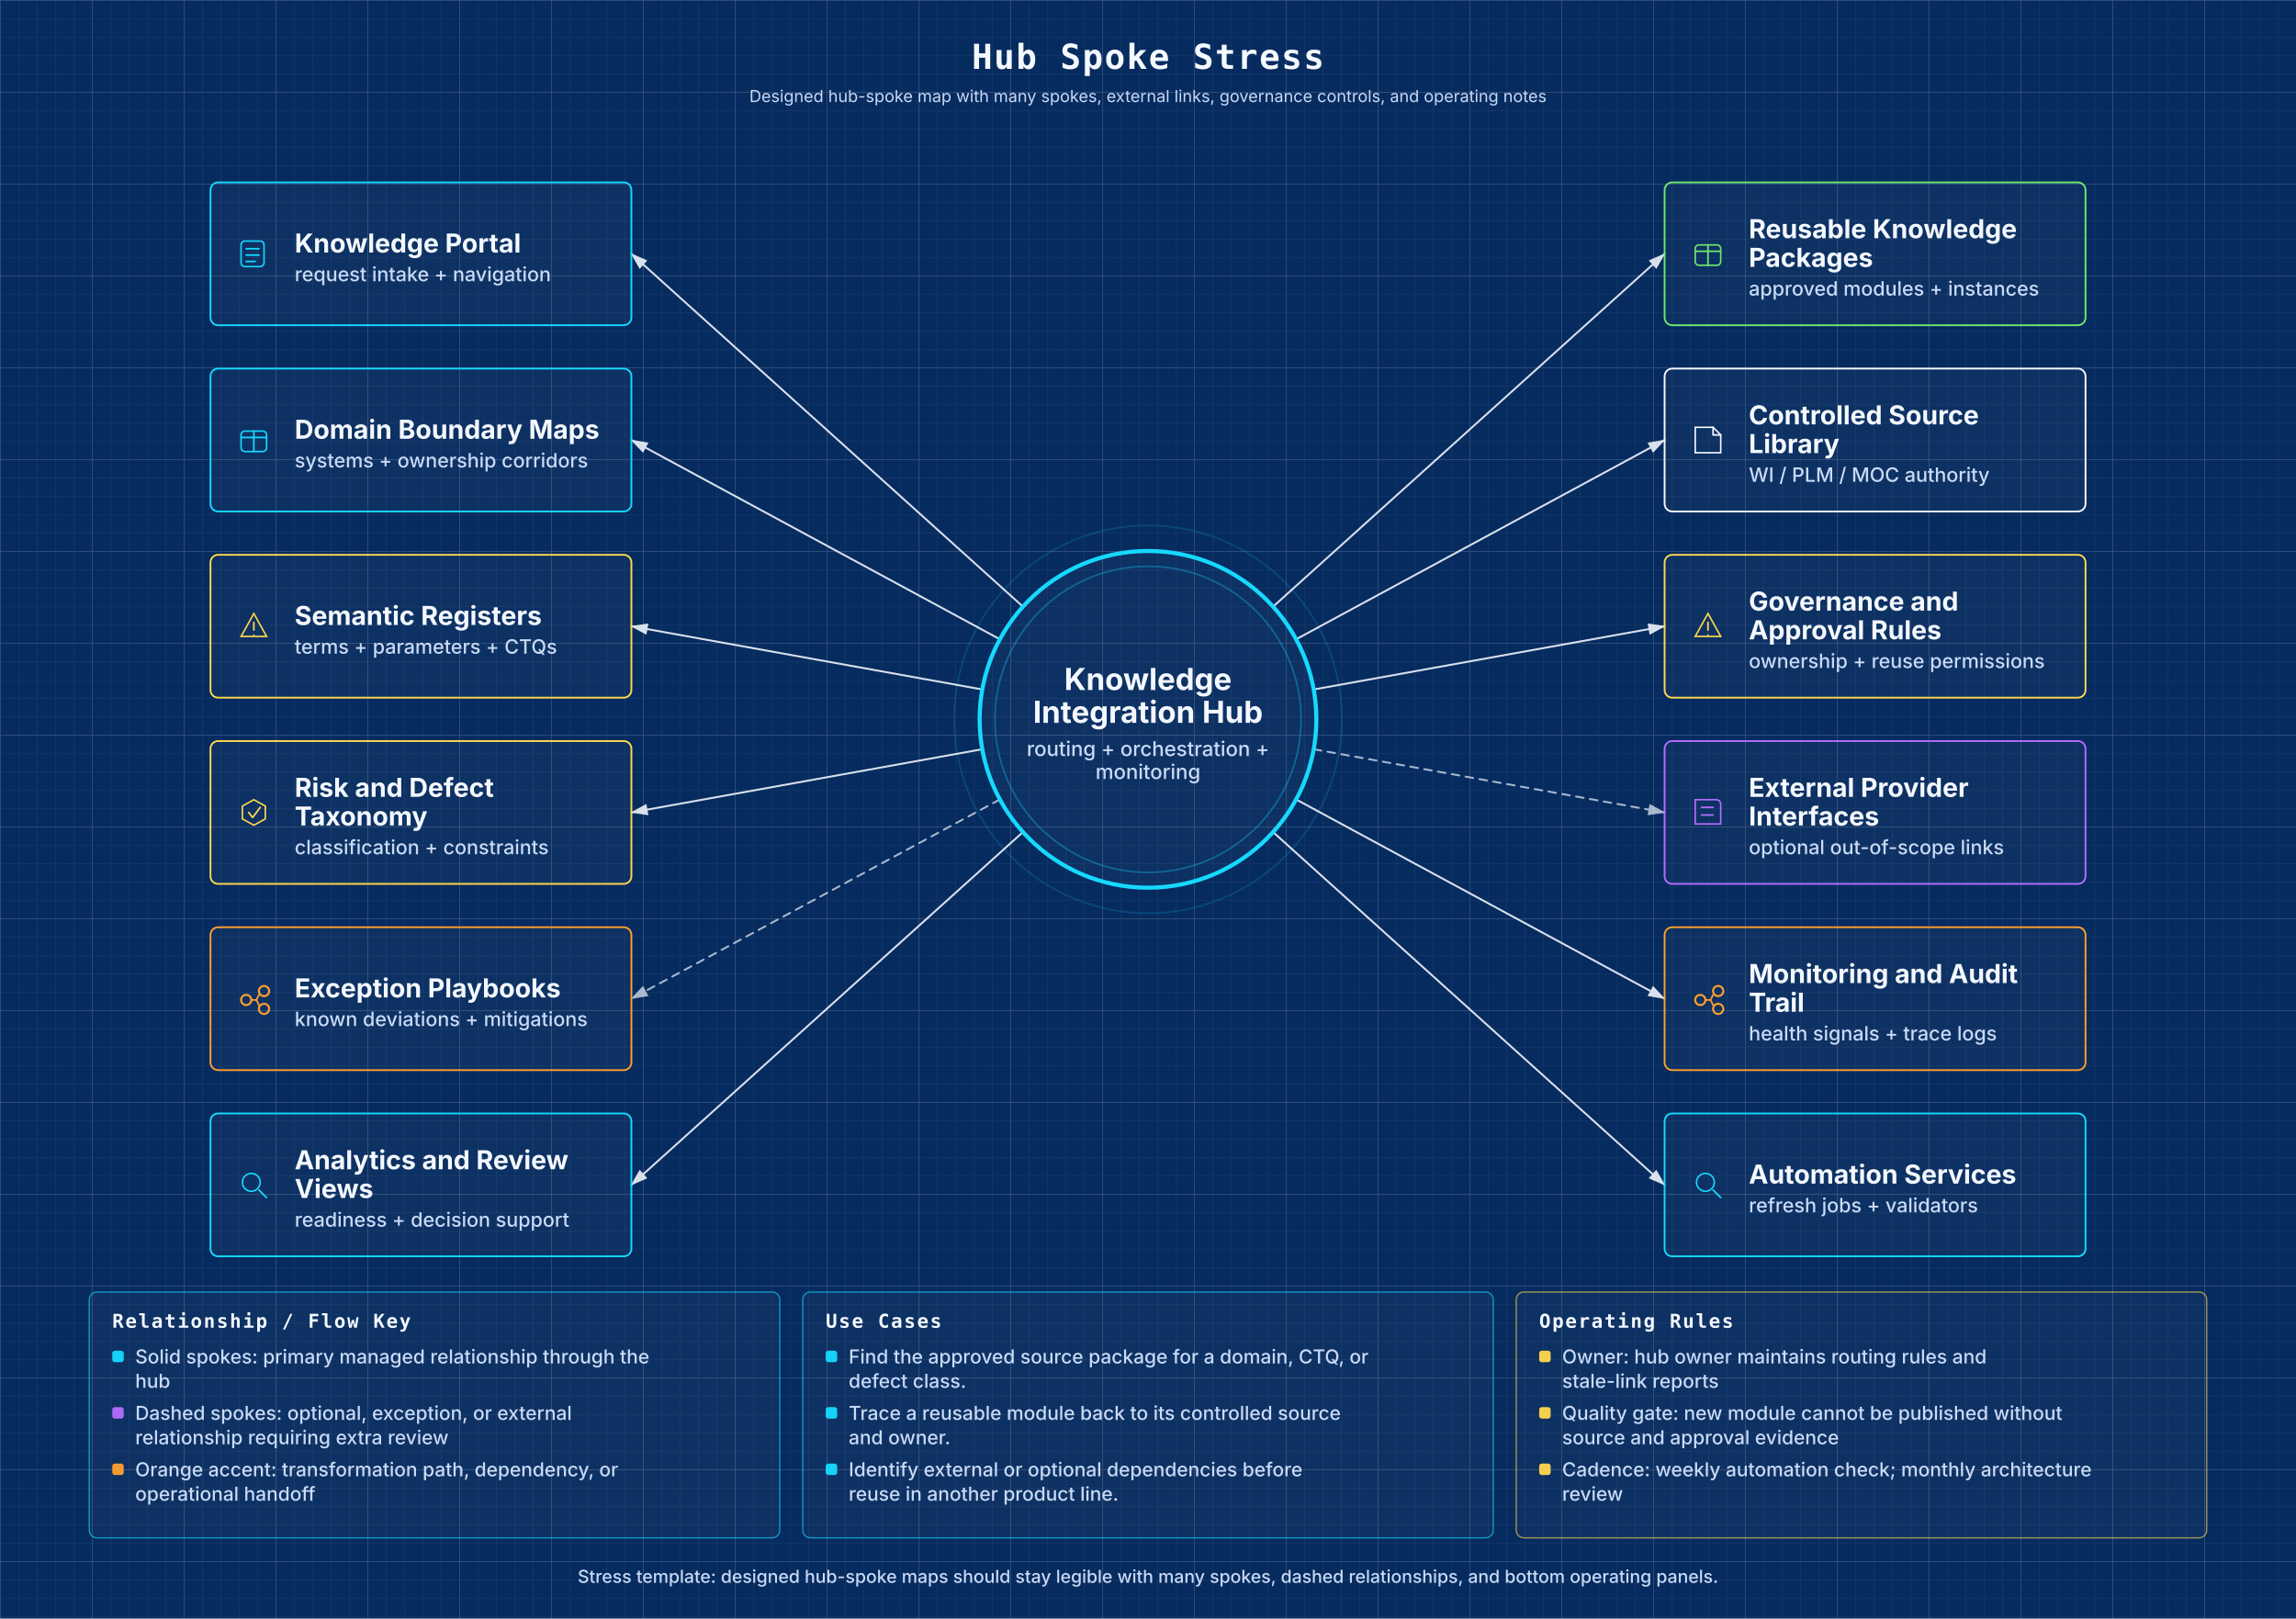
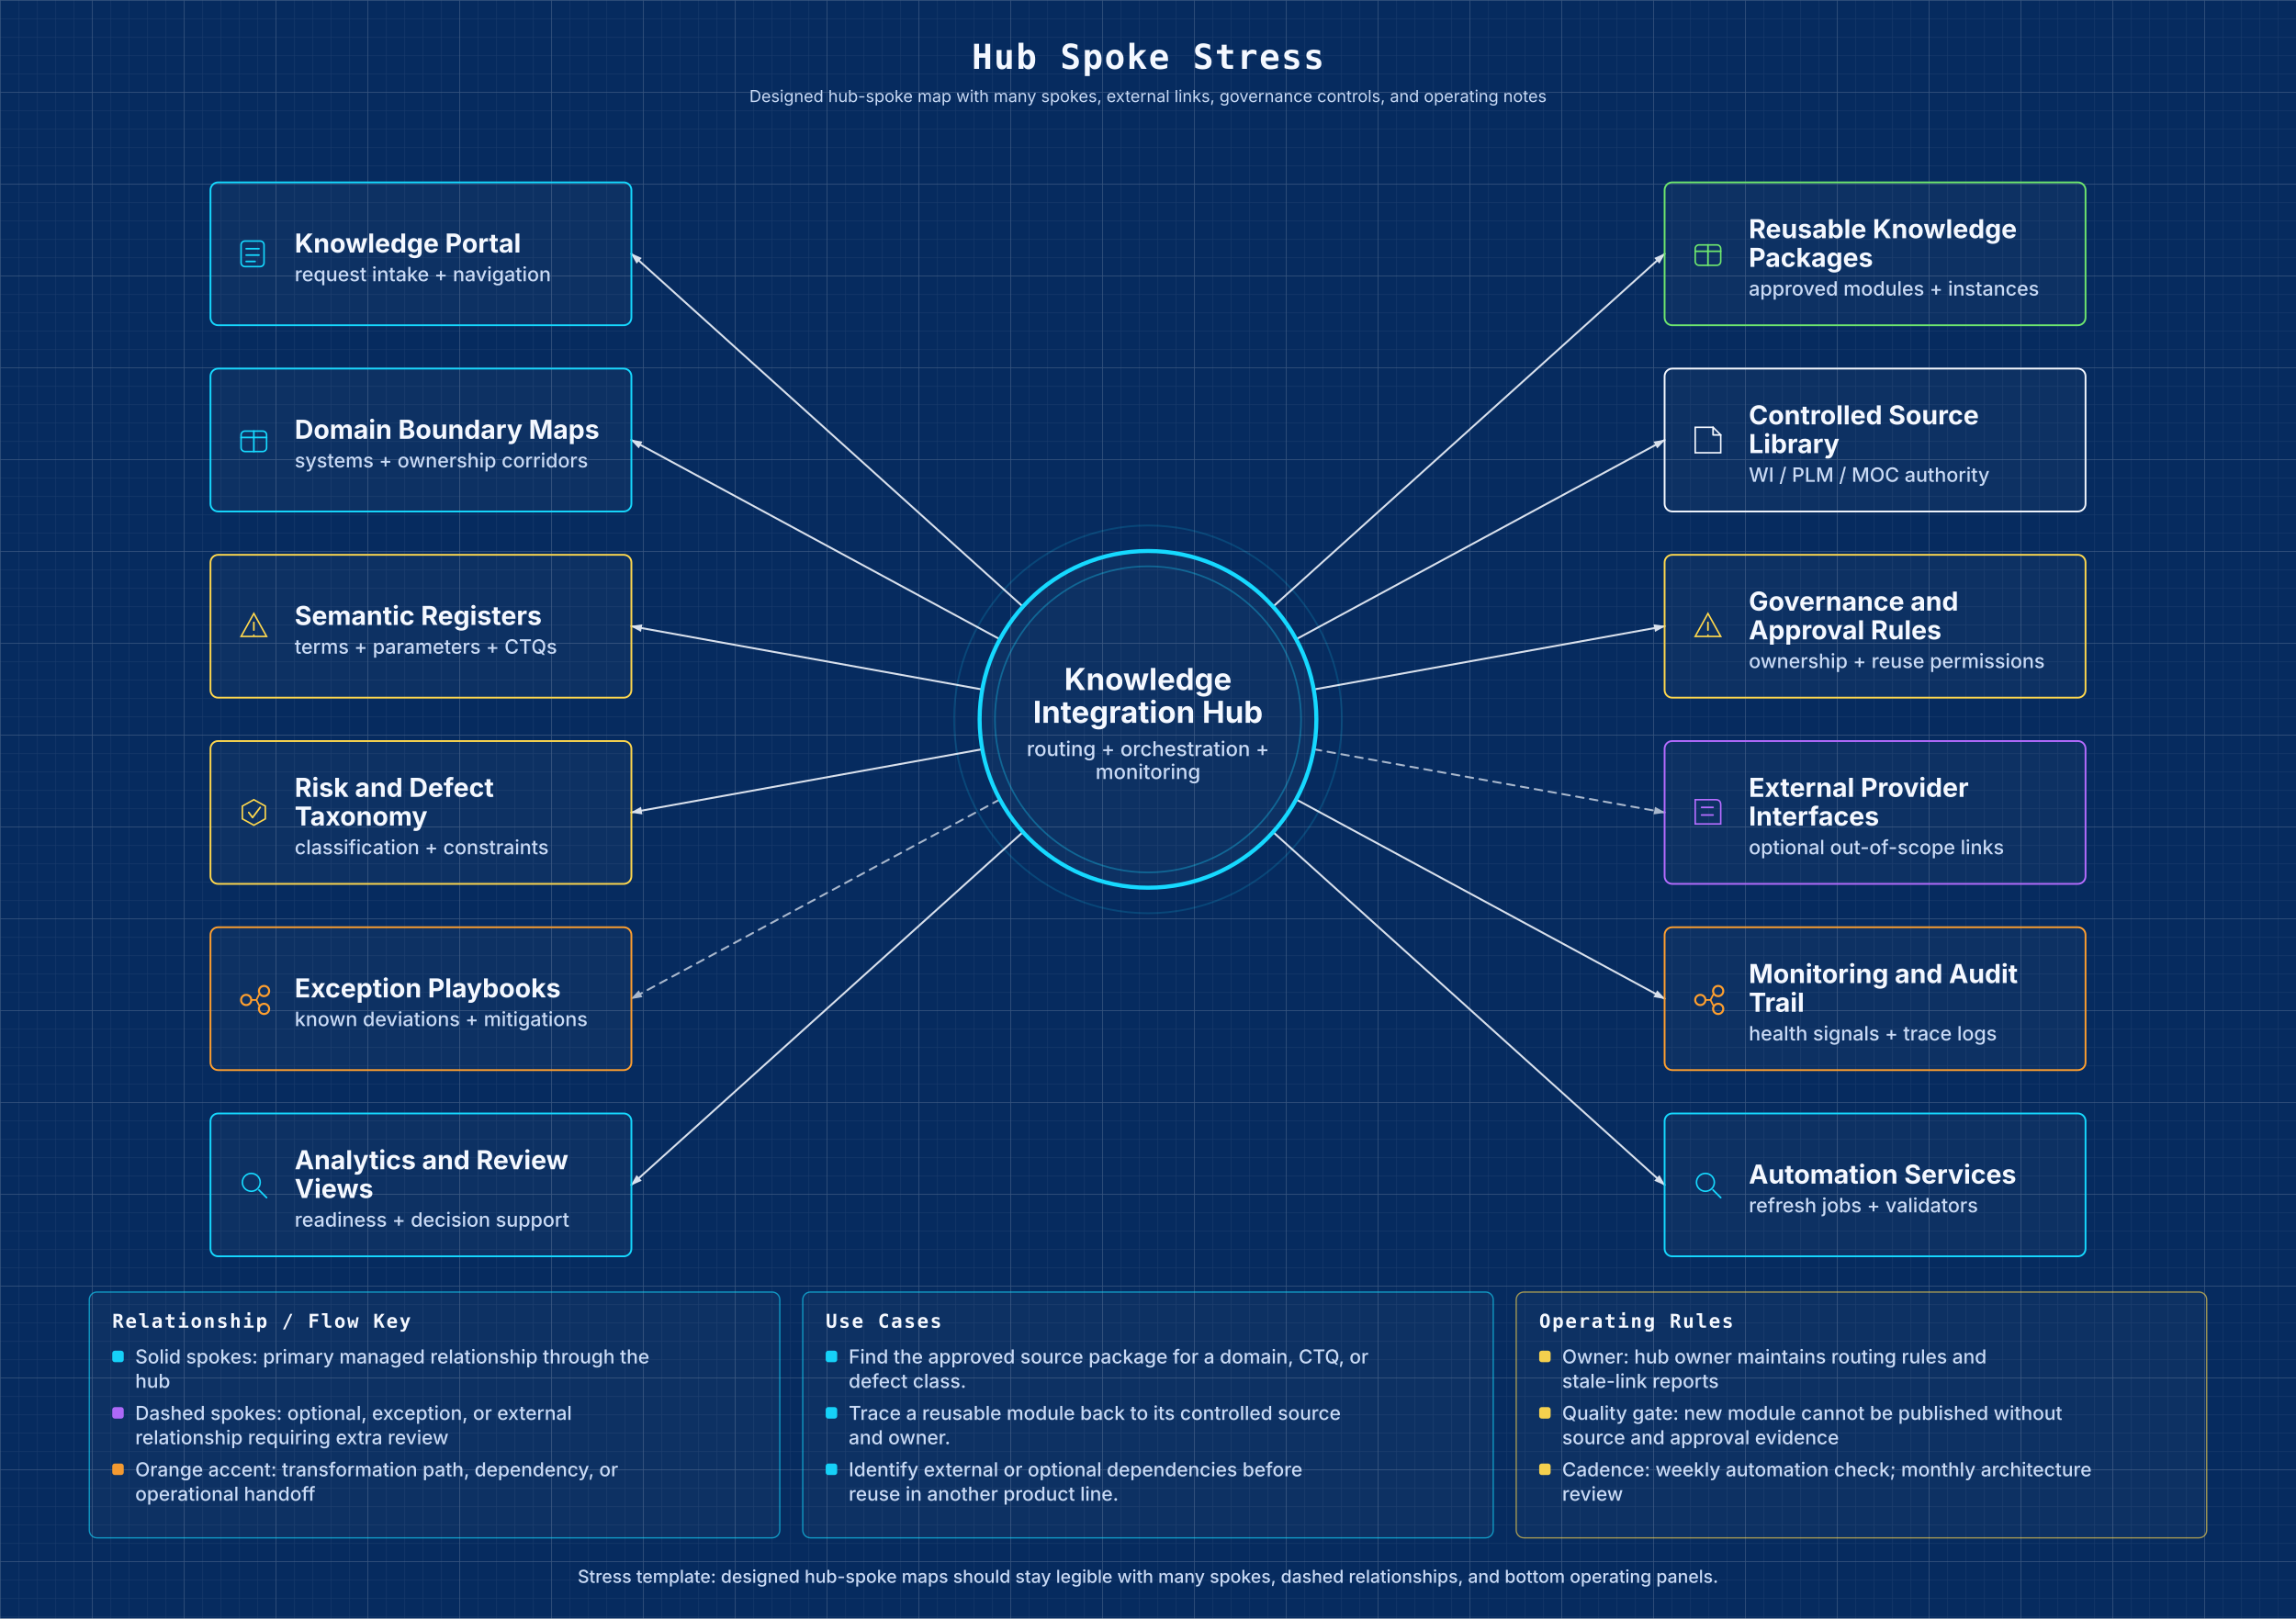
<svg xmlns="http://www.w3.org/2000/svg" width="1800" height="1269" viewBox="0 0 1800 1269" role="img" aria-label="Hub Spoke Stress" data-style="accent-blueprint" data-diagram-type="hub_spoke">
  <defs>
    <pattern id="blueprint-grid-small" width="14.4" height="14.4" patternUnits="userSpaceOnUse">
      <path d="M 14.4 0 H 0 V 14.4" fill="none" stroke="#FFFFFF" stroke-opacity="0.08" stroke-width="0.84" />
    </pattern>
    <pattern id="blueprint-grid" width="72" height="72" patternUnits="userSpaceOnUse">
      <rect width="72" height="72" fill="url(#blueprint-grid-small)" />
      <path d="M 72 0 H 0 V 72" fill="none" stroke="#FFFFFF" stroke-opacity="0.14" stroke-width="1.2" />
    </pattern>
-     <marker id="arrow" markerWidth="10" markerHeight="10" refX="8.5" refY="3" orient="auto" markerUnits="strokeWidth">
-       <path d="M0,0 L0,6 L9,3 z" fill="context-stroke" />
+     <marker id="arrow" markerWidth="9" markerHeight="9" refX="8.2" refY="3" orient="auto" markerUnits="userSpaceOnUse">
+       <path d="M0,0 L0,6 L9,3 z" fill="#F4F8FF" />
    </marker>
-     <marker id="arrow-fanout" markerWidth="10" markerHeight="10" refX="8.5" refY="3" orient="auto" markerUnits="strokeWidth">
-       <path d="M0,0 L0,6 L9,3 z" fill="context-stroke" />
+     <marker id="arrow-fanout" markerWidth="9" markerHeight="9" refX="8.2" refY="3" orient="auto" markerUnits="userSpaceOnUse">
+       <path d="M0,0 L0,6 L9,3 z" fill="#FF9F2E" />
    </marker>
-     <marker id="arrow-fanin" markerWidth="10" markerHeight="10" refX="8.5" refY="3" orient="auto" markerUnits="strokeWidth">
-       <path d="M0,0 L0,6 L9,3 z" fill="context-stroke" />
+     <marker id="arrow-fanin" markerWidth="9" markerHeight="9" refX="8.2" refY="3" orient="auto" markerUnits="userSpaceOnUse">
+       <path d="M0,0 L0,6 L9,3 z" fill="#6EE66E" />
    </marker>
    <style>
-     [data-style="accent-blueprint"] .title{font:700 27px IBM Plex Mono,JetBrains Mono,Consolas,monospace;fill:#F4F8FF;letter-spacing:.04em;text-transform:uppercase}
-     [data-style="accent-blueprint"] .subtitle{font:400 13px IBM Plex Sans,Inter,Roboto Condensed,DIN,Segoe UI,Aptos,Arial,sans-serif;fill:#C9DAF5}
-     [data-style="accent-blueprint"] .group-label{font:700 15px IBM Plex Mono,JetBrains Mono,Consolas,monospace;fill:#C9DAF5;letter-spacing:.08em;text-transform:uppercase}
-     [data-style="accent-blueprint"] .card-title{font:700 17px IBM Plex Sans,Inter,Roboto Condensed,DIN,Segoe UI,Aptos,Arial,sans-serif;fill:#F4F8FF}
-     [data-style="accent-blueprint"] .card-sub{font:500 13px IBM Plex Sans,Inter,Roboto Condensed,DIN,Segoe UI,Aptos,Arial,sans-serif;fill:#C9DAF5}
-     [data-style="accent-blueprint"] .edge{fill:none;stroke:#F4F8FF;stroke-width:1.5;stroke-linecap:round;stroke-linejoin:round;opacity:0.88}
-     [data-style="accent-blueprint"] .fanout{stroke:#FF9F2E;opacity:0.9}
-     [data-style="accent-blueprint"] .fanin{stroke:#6EE66E;opacity:0.9}
-     [data-style="accent-blueprint"] .route-shared{marker-end:none}
-     [data-style="accent-blueprint"] .edge-dashed{stroke-dasharray:6 5;opacity:0.68}
-     [data-style="accent-blueprint"] .note{font:500 14px IBM Plex Sans,Inter,Roboto Condensed,DIN,Segoe UI,Aptos,Arial,sans-serif;fill:#C9DAF5}
-     [data-style="accent-blueprint"] .mono{font-family:IBM Plex Mono,JetBrains Mono,Consolas,monospace}
-     [data-style="accent-blueprint"] .table-header{font:700 15.5px IBM Plex Mono,JetBrains Mono,Consolas,monospace;fill:#F4F8FF;letter-spacing:.08em;text-transform:uppercase}
-     [data-style="accent-blueprint"] .table-cell{font:500 17px IBM Plex Sans,Inter,Roboto Condensed,DIN,Segoe UI,Aptos,Arial,sans-serif;fill:#F4F8FF}
-     [data-style="accent-blueprint"] .table-cell-secondary{font:500 17px IBM Plex Sans,Inter,Roboto Condensed,DIN,Segoe UI,Aptos,Arial,sans-serif;fill:#C9DAF5}
-     [data-style="accent-blueprint"] .info-panel-title{font:700 15px IBM Plex Mono,JetBrains Mono,Consolas,monospace;fill:#F4F8FF;letter-spacing:.08em;text-transform:uppercase}
-     [data-style="accent-blueprint"] .info-panel-item{font:500 14px IBM Plex Sans,Inter,Roboto Condensed,DIN,Segoe UI,Aptos,Arial,sans-serif;fill:#C9DAF5}
-     [data-style="accent-blueprint"] .tree-level-label{font:700 15px IBM Plex Mono,JetBrains Mono,Consolas,monospace;fill:#C9DAF5;letter-spacing:.08em;text-transform:uppercase}
-     [data-style="accent-blueprint"] .hub-label{font:700 15px IBM Plex Mono,JetBrains Mono,Consolas,monospace;fill:#C9DAF5;letter-spacing:.08em;text-transform:uppercase}
-     [data-style="accent-blueprint"] .icon-line{fill:none;stroke-width:1.3;stroke-linecap:round;stroke-linejoin:round}
+     [data-style=accent-blueprint] .title{font:700 27px IBM Plex Mono,JetBrains Mono,Consolas,monospace;fill:#F4F8FF;letter-spacing:.04em;text-transform:uppercase}
+     [data-style=accent-blueprint] .subtitle{font:400 13px IBM Plex Sans,Inter,Roboto Condensed,DIN,Segoe UI,Aptos,Arial,sans-serif;fill:#C9DAF5}
+     [data-style=accent-blueprint] .group-label{font:700 15px IBM Plex Mono,JetBrains Mono,Consolas,monospace;fill:#C9DAF5;letter-spacing:.08em;text-transform:uppercase}
+     [data-style=accent-blueprint] .card-title{font:700 17px IBM Plex Sans,Inter,Roboto Condensed,DIN,Segoe UI,Aptos,Arial,sans-serif;fill:#F4F8FF}
+     [data-style=accent-blueprint] .card-sub{font:500 13px IBM Plex Sans,Inter,Roboto Condensed,DIN,Segoe UI,Aptos,Arial,sans-serif;fill:#C9DAF5}
+     [data-style=accent-blueprint] .edge{fill:none;stroke:#F4F8FF;stroke-width:1.5;stroke-linecap:round;stroke-linejoin:round;opacity:0.88}
+     [data-style=accent-blueprint] .fanout{stroke:#FF9F2E;opacity:0.9}
+     [data-style=accent-blueprint] .fanin{stroke:#6EE66E;opacity:0.9}
+     [data-style=accent-blueprint] .route-shared{marker-end:none}
+     [data-style=accent-blueprint] .edge-dashed{stroke-dasharray:6 5;opacity:0.68}
+     [data-style=accent-blueprint] .note{font:500 14px IBM Plex Sans,Inter,Roboto Condensed,DIN,Segoe UI,Aptos,Arial,sans-serif;fill:#C9DAF5}
+     [data-style=accent-blueprint] .mono{font-family:IBM Plex Mono,JetBrains Mono,Consolas,monospace}
+     [data-style=accent-blueprint] .table-header{font:700 15.5px IBM Plex Mono,JetBrains Mono,Consolas,monospace;fill:#F4F8FF;letter-spacing:.08em;text-transform:uppercase}
+     [data-style=accent-blueprint] .table-cell{font:500 17px IBM Plex Sans,Inter,Roboto Condensed,DIN,Segoe UI,Aptos,Arial,sans-serif;fill:#F4F8FF}
+     [data-style=accent-blueprint] .table-cell-secondary{font:500 17px IBM Plex Sans,Inter,Roboto Condensed,DIN,Segoe UI,Aptos,Arial,sans-serif;fill:#C9DAF5}
+     [data-style=accent-blueprint] .info-panel-title{font:700 15px IBM Plex Mono,JetBrains Mono,Consolas,monospace;fill:#F4F8FF;letter-spacing:.08em;text-transform:uppercase}
+     [data-style=accent-blueprint] .info-panel-item{font:500 14px IBM Plex Sans,Inter,Roboto Condensed,DIN,Segoe UI,Aptos,Arial,sans-serif;fill:#C9DAF5}
+     [data-style=accent-blueprint] .tree-level-label{font:700 15px IBM Plex Mono,JetBrains Mono,Consolas,monospace;fill:#C9DAF5;letter-spacing:.08em;text-transform:uppercase}
+     [data-style=accent-blueprint] .hub-label{font:700 15px IBM Plex Mono,JetBrains Mono,Consolas,monospace;fill:#C9DAF5;letter-spacing:.08em;text-transform:uppercase}
+     [data-style=accent-blueprint] .icon-line{fill:none;stroke-width:1.3;stroke-linecap:round;stroke-linejoin:round}
  </style>
  </defs>
  <rect x="0" y="0" width="1800" height="1269" rx="0" fill="#062B5F" />
  <rect x="0" y="0" width="1800" height="1269" rx="0" fill="url(#blueprint-grid)" opacity="1" />
  <text x="900.0" y="54" text-anchor="middle" class="title">Hub Spoke Stress</text>
  <text x="900.0" y="80.0" text-anchor="middle" class="subtitle">Designed hub-spoke map with many spokes, external links, governance controls, and operating notes</text>
  <circle cx="900.0" cy="564" r="152.0" fill="none" stroke="#16D9FF" stroke-opacity="0.16" stroke-width="1.4" />
-   <path d="M 801.95 475.63 L 495.0 199.0" class="edge hub-spoke-link" marker-end="url(#arrow)" />
-   <path d="M 783.89 501.21 L 495.0 345.0" class="edge hub-spoke-link" marker-end="url(#arrow)" />
-   <path d="M 770.09 540.58 L 495.0 491.0" class="edge hub-spoke-link" marker-end="url(#arrow)" />
-   <path d="M 770.09 587.42 L 495.0 637.0" class="edge hub-spoke-link" marker-end="url(#arrow)" />
-   <path d="M 783.89 626.79 L 495.0 783.0" class="edge edge-dashed hub-spoke-link" marker-end="url(#arrow)" />
-   <path d="M 801.95 652.37 L 495.0 929.0" class="edge hub-spoke-link" marker-end="url(#arrow)" />
-   <path d="M 998.05 475.63 L 1305.0 199.0" class="edge hub-spoke-link" marker-end="url(#arrow)" />
-   <path d="M 1016.11 501.21 L 1305.0 345.0" class="edge hub-spoke-link" marker-end="url(#arrow)" />
-   <path d="M 1029.91 540.58 L 1305.0 491.0" class="edge hub-spoke-link" marker-end="url(#arrow)" />
-   <path d="M 1029.91 587.42 L 1305.0 637.0" class="edge edge-dashed hub-spoke-link" marker-end="url(#arrow)" />
-   <path d="M 1016.11 626.79 L 1305.0 783.0" class="edge hub-spoke-link" marker-end="url(#arrow)" />
-   <path d="M 998.05 652.37 L 1305.0 929.0" class="edge hub-spoke-link" marker-end="url(#arrow)" />
+   <path d="M 801.95 475.63 L 495.0 199.0" class="edge hub-spoke-link" fill="none" marker-end="url(#arrow)" />
+   <path d="M 783.89 501.21 L 495.0 345.0" class="edge hub-spoke-link" fill="none" marker-end="url(#arrow)" />
+   <path d="M 770.09 540.58 L 495.0 491.0" class="edge hub-spoke-link" fill="none" marker-end="url(#arrow)" />
+   <path d="M 770.09 587.42 L 495.0 637.0" class="edge hub-spoke-link" fill="none" marker-end="url(#arrow)" />
+   <path d="M 783.89 626.79 L 495.0 783.0" class="edge edge-dashed hub-spoke-link" fill="none" marker-end="url(#arrow)" />
+   <path d="M 801.95 652.37 L 495.0 929.0" class="edge hub-spoke-link" fill="none" marker-end="url(#arrow)" />
+   <path d="M 998.05 475.63 L 1305.0 199.0" class="edge hub-spoke-link" fill="none" marker-end="url(#arrow)" />
+   <path d="M 1016.11 501.21 L 1305.0 345.0" class="edge hub-spoke-link" fill="none" marker-end="url(#arrow)" />
+   <path d="M 1029.91 540.58 L 1305.0 491.0" class="edge hub-spoke-link" fill="none" marker-end="url(#arrow)" />
+   <path d="M 1029.91 587.42 L 1305.0 637.0" class="edge edge-dashed hub-spoke-link" fill="none" marker-end="url(#arrow)" />
+   <path d="M 1016.11 626.79 L 1305.0 783.0" class="edge hub-spoke-link" fill="none" marker-end="url(#arrow)" />
+   <path d="M 998.05 652.37 L 1305.0 929.0" class="edge hub-spoke-link" fill="none" marker-end="url(#arrow)" />
  <g id="node-hub" class="hub-core card">
    <rect x="768.0" y="432.0" width="264.0" height="264.0" fill="none" stroke="none" />
    <circle cx="900.0" cy="564" r="132.0" fill="#FFFFFF" fill-opacity="0.03" stroke="#16D9FF" stroke-width="3.2" />
    <circle cx="900.0" cy="564" r="120.0" fill="none" stroke="#16D9FF" stroke-opacity="0.32" stroke-width="1.3" />
    <text x="900.0" y="541.0" text-anchor="middle" class="card-title" style="font-size:23.8px">Knowledge</text>
    <text x="900.0" y="566.76" text-anchor="middle" class="card-title" style="font-size:23.8px">Integration Hub</text>
    <text x="900.0" y="592.76" text-anchor="middle" class="card-sub" style="font-size:16px">routing + orchestration +</text>
    <text x="900.0" y="610.76" text-anchor="middle" class="card-sub" style="font-size:16px">monitoring</text>
  </g>
  <g id="node-portal" class="hub-spoke-node spoke-block card">
    <rect x="165" y="143.0" width="330.0" height="112.0" rx="6.0" fill="#FFFFFF" fill-opacity="0.03" stroke="#16D9FF" stroke-width="1.4" />
    <rect x="189" y="189.0" width="18" height="20" rx="3" fill="none" stroke="#16D9FF" stroke-width="1.2" />
    <path d="M193,195.0 H203 M193,200.0 H203 M193,205.0 H200" class="icon-line" stroke="#16D9FF" />
    <text x="231" y="198.0" text-anchor="start" class="card-title" style="font-size:20.5px">Knowledge Portal</text>
    <text x="231" y="220.5" text-anchor="start" class="card-sub" style="font-size:15.5px">request intake + navigation</text>
  </g>
  <g id="node-domain" class="hub-spoke-node spoke-block card">
    <rect x="165" y="289.0" width="330.0" height="112.0" rx="6.0" fill="#FFFFFF" fill-opacity="0.03" stroke="#16D9FF" stroke-width="1.4" />
    <rect x="189" y="338.0" width="20" height="16" rx="3" fill="none" stroke="#16D9FF" stroke-width="1.2" />
    <path d="M189,343.0 H209 M199,338.0 V354.0" class="icon-line" stroke="#16D9FF" />
    <text x="231" y="344.0" text-anchor="start" class="card-title" style="font-size:20.5px">Domain Boundary Maps</text>
    <text x="231" y="366.5" text-anchor="start" class="card-sub" style="font-size:15.5px">systems + ownership corridors</text>
  </g>
  <g id="node-registry" class="hub-spoke-node spoke-block card">
    <rect x="165" y="435.0" width="330.0" height="112.0" rx="6.0" fill="#FFFFFF" fill-opacity="0.03" stroke="#FFD84D" stroke-width="1.4" />
    <path d="M199,481.0 L209,499.0 H189 Z" fill="none" stroke="#FFD84D" stroke-width="1.2" />
    <path d="M199,488.0 V494.0 M199,498.0 V498.0" class="icon-line" stroke="#FFD84D" />
    <text x="231" y="490.0" text-anchor="start" class="card-title" style="font-size:20.5px">Semantic Registers</text>
    <text x="231" y="512.5" text-anchor="start" class="card-sub" style="font-size:15.5px">terms + parameters + CTQs</text>
  </g>
  <g id="node-taxonomy" class="hub-spoke-node spoke-block card">
    <rect x="165" y="581.0" width="330.0" height="112.0" rx="6.0" fill="#FFFFFF" fill-opacity="0.03" stroke="#FFD84D" stroke-width="1.4" />
    <path d="M199,627.0 L208,632.0 V642.0 L199,647.0 L190,642.0 V632.0 Z" fill="none" stroke="#FFD84D" stroke-width="1.2" />
    <path d="M195,637.0 L198,641.0 L204,633.0" class="icon-line" stroke="#FFD84D" />
    <text x="231" y="624.75" text-anchor="start" class="card-title" style="font-size:20.5px">Risk and Defect</text>
    <text x="231" y="647.25" text-anchor="start" class="card-title" style="font-size:20.5px">Taxonomy</text>
    <text x="231" y="669.75" text-anchor="start" class="card-sub" style="font-size:15.5px">classification + constraints</text>
  </g>
  <g id="node-playbooks" class="hub-spoke-node spoke-block card">
    <rect x="165" y="727.0" width="330.0" height="112.0" rx="6.0" fill="#FFFFFF" fill-opacity="0.03" stroke="#FF9F2E" stroke-width="1.4" />
    <circle cx="193" cy="784.0" r="4" fill="none" stroke="#FF9F2E" stroke-width="1.6" />
    <circle cx="207" cy="777.0" r="4" fill="none" stroke="#FF9F2E" stroke-width="1.6" />
    <circle cx="207" cy="791.0" r="4" fill="none" stroke="#FF9F2E" stroke-width="1.6" />
    <path d="M197,784.0 H201 M203,780.0 L201,784.0 L203,788.0" class="icon-line" stroke="#FF9F2E" />
    <text x="231" y="782.0" text-anchor="start" class="card-title" style="font-size:20.5px">Exception Playbooks</text>
    <text x="231" y="804.5" text-anchor="start" class="card-sub" style="font-size:15.5px">known deviations + mitigations</text>
  </g>
  <g id="node-analytics" class="hub-spoke-node spoke-block card">
    <rect x="165" y="873.0" width="330.0" height="112.0" rx="6.0" fill="#FFFFFF" fill-opacity="0.03" stroke="#16D9FF" stroke-width="1.4" />
    <circle cx="197" cy="927.0" r="7" fill="none" stroke="#16D9FF" stroke-width="1.2" />
    <path d="M203,933.0 L209,939.0" class="icon-line" stroke="#16D9FF" />
    <text x="231" y="916.75" text-anchor="start" class="card-title" style="font-size:20.5px">Analytics and Review</text>
    <text x="231" y="939.25" text-anchor="start" class="card-title" style="font-size:20.5px">Views</text>
    <text x="231" y="961.75" text-anchor="start" class="card-sub" style="font-size:15.5px">readiness + decision support</text>
  </g>
  <g id="node-packages" class="hub-spoke-node spoke-block card">
    <rect x="1305.0" y="143.0" width="330.0" height="112.0" rx="6.0" fill="#FFFFFF" fill-opacity="0.03" stroke="#6EE66E" stroke-width="1.4" />
    <rect x="1329.0" y="192.0" width="20" height="16" rx="3" fill="none" stroke="#6EE66E" stroke-width="1.2" />
    <path d="M1329.0,197.0 H1349.0 M1339.0,192.0 V208.0" class="icon-line" stroke="#6EE66E" />
    <text x="1371.0" y="186.75" text-anchor="start" class="card-title" style="font-size:20.5px">Reusable Knowledge</text>
    <text x="1371.0" y="209.25" text-anchor="start" class="card-title" style="font-size:20.5px">Packages</text>
    <text x="1371.0" y="231.75" text-anchor="start" class="card-sub" style="font-size:15.5px">approved modules + instances</text>
  </g>
  <g id="node-sources" class="hub-spoke-node spoke-block card">
    <rect x="1305.0" y="289.0" width="330.0" height="112.0" rx="6.0" fill="#FFFFFF" fill-opacity="0.03" stroke="#F4F8FF" stroke-width="1.4" />
    <path d="M1329.0,335.0 H1343.0 L1349.0,341.0 V355.0 H1329.0 Z" fill="none" stroke="#F4F8FF" stroke-width="1.2" />
    <path d="M1343.0,335.0 V341.0 H1349.0" class="icon-line" stroke="#F4F8FF" />
    <text x="1371.0" y="332.75" text-anchor="start" class="card-title" style="font-size:20.5px">Controlled Source</text>
    <text x="1371.0" y="355.25" text-anchor="start" class="card-title" style="font-size:20.5px">Library</text>
    <text x="1371.0" y="377.75" text-anchor="start" class="card-sub" style="font-size:15.5px">WI / PLM / MOC authority</text>
  </g>
  <g id="node-governance" class="hub-spoke-node spoke-block card">
    <rect x="1305.0" y="435.0" width="330.0" height="112.0" rx="6.0" fill="#FFFFFF" fill-opacity="0.03" stroke="#FFD84D" stroke-width="1.4" />
    <path d="M1339.0,481.0 L1349.0,499.0 H1329.0 Z" fill="none" stroke="#FFD84D" stroke-width="1.2" />
    <path d="M1339.0,488.0 V494.0 M1339.0,498.0 V498.0" class="icon-line" stroke="#FFD84D" />
    <text x="1371.0" y="478.75" text-anchor="start" class="card-title" style="font-size:20.5px">Governance and</text>
    <text x="1371.0" y="501.25" text-anchor="start" class="card-title" style="font-size:20.5px">Approval Rules</text>
    <text x="1371.0" y="523.75" text-anchor="start" class="card-sub" style="font-size:15.5px">ownership + reuse permissions</text>
  </g>
  <g id="node-external" class="hub-spoke-node spoke-block card">
    <rect x="1305.0" y="581.0" width="330.0" height="112.0" rx="6.0" fill="#FFFFFF" fill-opacity="0.03" stroke="#B56CFF" stroke-width="1.4" />
    <path d="M1329.0,627.0 H1345.0 Q1349.0,627.0 1349.0,631.0 V646.0 H1329.0 Z" fill="none" stroke="#B56CFF" stroke-width="1.2" />
    <path d="M1334.0,633.0 H1343.0 M1334.0,639.0 H1343.0" class="icon-line" stroke="#B56CFF" />
    <text x="1371.0" y="624.75" text-anchor="start" class="card-title" style="font-size:20.5px">External Provider</text>
    <text x="1371.0" y="647.25" text-anchor="start" class="card-title" style="font-size:20.5px">Interfaces</text>
    <text x="1371.0" y="669.75" text-anchor="start" class="card-sub" style="font-size:15.5px">optional out-of-scope links</text>
  </g>
  <g id="node-monitoring" class="hub-spoke-node spoke-block card">
    <rect x="1305.0" y="727.0" width="330.0" height="112.0" rx="6.0" fill="#FFFFFF" fill-opacity="0.03" stroke="#FF9F2E" stroke-width="1.4" />
    <circle cx="1333.0" cy="784.0" r="4" fill="none" stroke="#FF9F2E" stroke-width="1.6" />
    <circle cx="1347.0" cy="777.0" r="4" fill="none" stroke="#FF9F2E" stroke-width="1.6" />
    <circle cx="1347.0" cy="791.0" r="4" fill="none" stroke="#FF9F2E" stroke-width="1.6" />
    <path d="M1337.0,784.0 H1341.0 M1343.0,780.0 L1341.0,784.0 L1343.0,788.0" class="icon-line" stroke="#FF9F2E" />
    <text x="1371.0" y="770.75" text-anchor="start" class="card-title" style="font-size:20.5px">Monitoring and Audit</text>
    <text x="1371.0" y="793.25" text-anchor="start" class="card-title" style="font-size:20.5px">Trail</text>
    <text x="1371.0" y="815.75" text-anchor="start" class="card-sub" style="font-size:15.5px">health signals + trace logs</text>
  </g>
  <g id="node-automation" class="hub-spoke-node spoke-block card">
    <rect x="1305.0" y="873.0" width="330.0" height="112.0" rx="6.0" fill="#FFFFFF" fill-opacity="0.03" stroke="#16D9FF" stroke-width="1.4" />
    <circle cx="1337.0" cy="927.0" r="7" fill="none" stroke="#16D9FF" stroke-width="1.2" />
    <path d="M1343.0,933.0 L1349.0,939.0" class="icon-line" stroke="#16D9FF" />
    <text x="1371.0" y="928.0" text-anchor="start" class="card-title" style="font-size:20.5px">Automation Services</text>
    <text x="1371.0" y="950.5" text-anchor="start" class="card-sub" style="font-size:15.5px">refresh jobs + validators</text>
  </g>
  <g class="info-panel" data-panel-id="flow-key">
    <rect x="70.0" y="1013.0" width="541.333" height="192.72" rx="6" fill="#FFFFFF" fill-opacity="0.03" stroke="#16D9FF" stroke-opacity="0.62" stroke-width="1" />
    <text x="88.0" y="1041.0" class="info-panel-title">Relationship / Flow Key</text>
    <rect x="88.0" y="1059.0" width="9" height="9" rx="2" fill="#16D9FF" opacity="0.95" />
    <text x="106.0" y="1069.0" class="info-panel-item" style="font-size:15.1px">Solid spokes: primary managed relationship through the</text>
    <text x="106.0" y="1088.12" class="info-panel-item" style="font-size:15.1px">hub</text>
    <rect x="88.0" y="1103.24" width="9" height="9" rx="2" fill="#B56CFF" opacity="0.95" />
    <text x="106.0" y="1113.24" class="info-panel-item" style="font-size:15.1px">Dashed spokes: optional, exception, or external</text>
    <text x="106.0" y="1132.36" class="info-panel-item" style="font-size:15.1px">relationship requiring extra review</text>
    <rect x="88.0" y="1147.48" width="9" height="9" rx="2" fill="#FF9F2E" opacity="0.95" />
    <text x="106.0" y="1157.48" class="info-panel-item" style="font-size:15.1px">Orange accent: transformation path, dependency, or</text>
    <text x="106.0" y="1176.6" class="info-panel-item" style="font-size:15.1px">operational handoff</text>
  </g>
  <g class="info-panel" data-panel-id="use-cases">
    <rect x="629.333" y="1013.0" width="541.333" height="192.72" rx="6" fill="#FFFFFF" fill-opacity="0.03" stroke="#16D9FF" stroke-opacity="0.62" stroke-width="1" />
    <text x="647.333" y="1041.0" class="info-panel-title">Use Cases</text>
    <rect x="647.333" y="1059.0" width="9" height="9" rx="2" fill="#16D9FF" opacity="0.95" />
    <text x="665.333" y="1069.0" class="info-panel-item" style="font-size:15.1px">Find the approved source package for a domain, CTQ, or</text>
    <text x="665.333" y="1088.12" class="info-panel-item" style="font-size:15.1px">defect class.</text>
    <rect x="647.333" y="1103.24" width="9" height="9" rx="2" fill="#16D9FF" opacity="0.95" />
    <text x="665.333" y="1113.24" class="info-panel-item" style="font-size:15.1px">Trace a reusable module back to its controlled source</text>
    <text x="665.333" y="1132.36" class="info-panel-item" style="font-size:15.1px">and owner.</text>
    <rect x="647.333" y="1147.48" width="9" height="9" rx="2" fill="#16D9FF" opacity="0.95" />
    <text x="665.333" y="1157.48" class="info-panel-item" style="font-size:15.1px">Identify external or optional dependencies before</text>
    <text x="665.333" y="1176.6" class="info-panel-item" style="font-size:15.1px">reuse in another product line.</text>
  </g>
  <g class="info-panel" data-panel-id="operating-rules">
    <rect x="1188.667" y="1013.0" width="541.333" height="192.72" rx="6" fill="#FFFFFF" fill-opacity="0.03" stroke="#FFD84D" stroke-opacity="0.62" stroke-width="1" />
    <text x="1206.667" y="1041.0" class="info-panel-title">Operating Rules</text>
    <rect x="1206.667" y="1059.0" width="9" height="9" rx="2" fill="#FFD84D" opacity="0.95" />
    <text x="1224.667" y="1069.0" class="info-panel-item" style="font-size:15.1px">Owner: hub owner maintains routing rules and</text>
    <text x="1224.667" y="1088.12" class="info-panel-item" style="font-size:15.1px">stale-link reports</text>
    <rect x="1206.667" y="1103.24" width="9" height="9" rx="2" fill="#FFD84D" opacity="0.95" />
    <text x="1224.667" y="1113.24" class="info-panel-item" style="font-size:15.1px">Quality gate: new module cannot be published without</text>
    <text x="1224.667" y="1132.36" class="info-panel-item" style="font-size:15.1px">source and approval evidence</text>
    <rect x="1206.667" y="1147.48" width="9" height="9" rx="2" fill="#FFD84D" opacity="0.95" />
    <text x="1224.667" y="1157.48" class="info-panel-item" style="font-size:15.1px">Cadence: weekly automation check; monthly architecture</text>
    <text x="1224.667" y="1176.6" class="info-panel-item" style="font-size:15.1px">review</text>
  </g>
  <text x="900.0" y="1241" text-anchor="middle" class="note">Stress template: designed hub-spoke maps should stay legible with many spokes, dashed relationships, and bottom operating panels.</text>
</svg>
